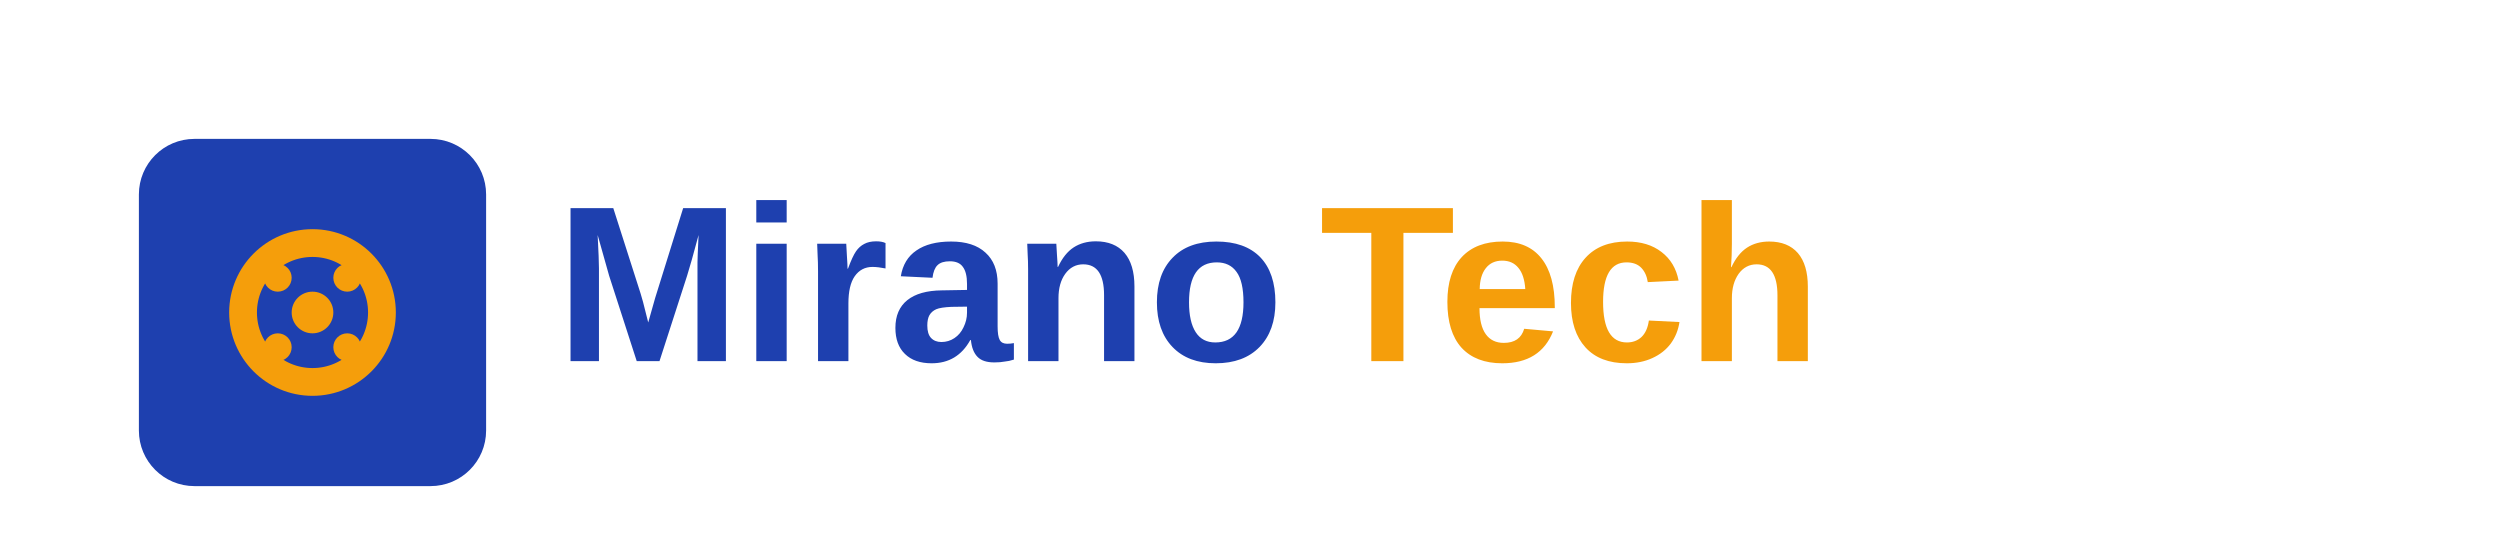
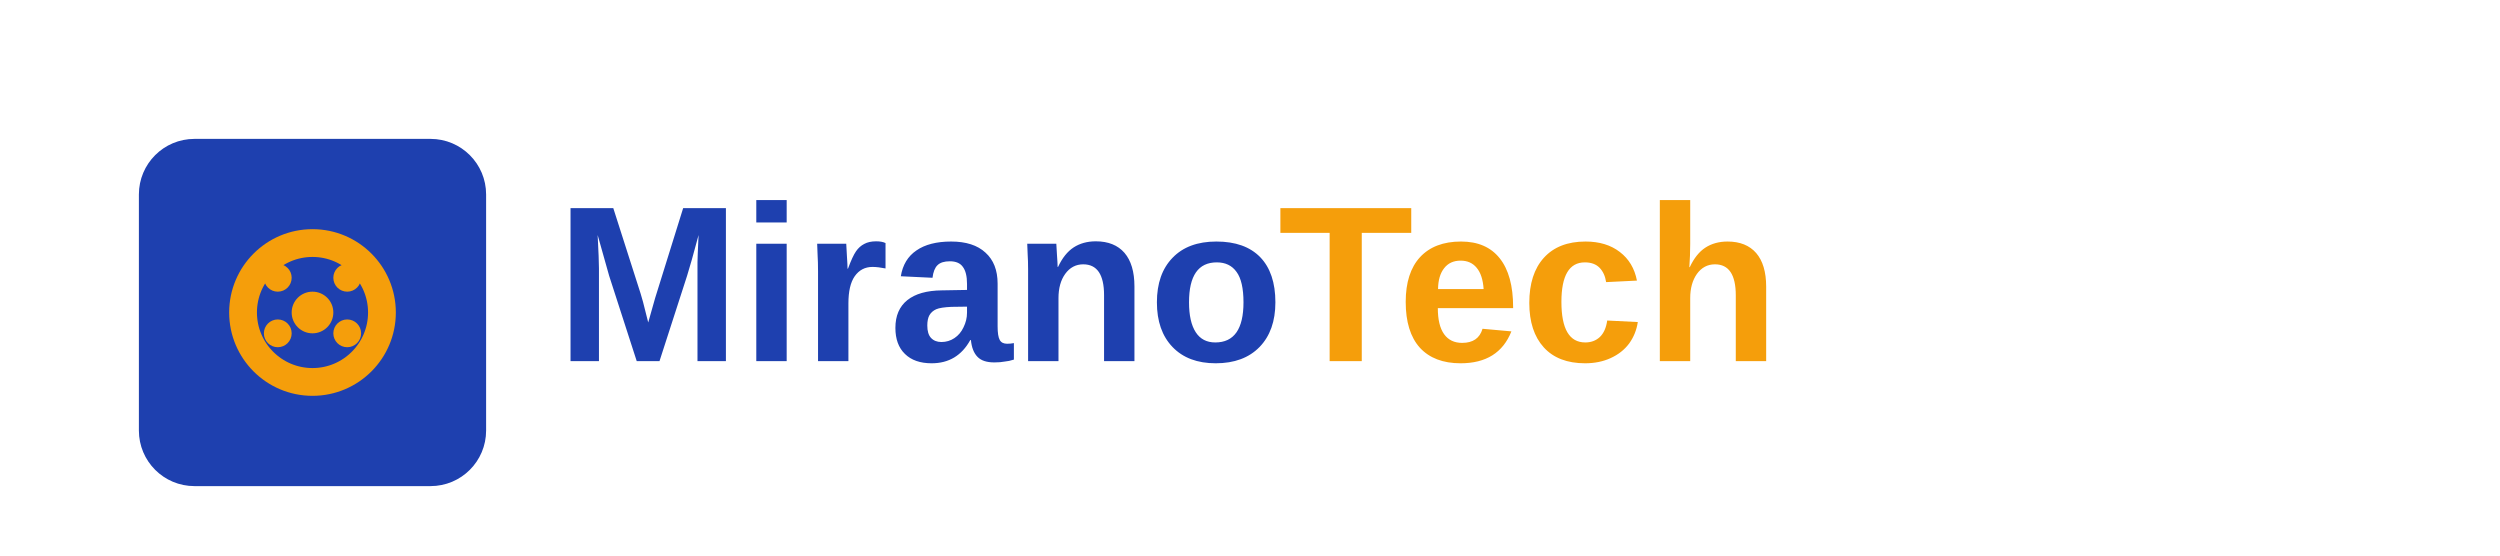
<svg xmlns="http://www.w3.org/2000/svg" width="180" height="40" viewBox="0 0 180 40">
  <g transform="translate(5, 5)">
    <rect x="5" y="5" width="25" height="25" rx="4" fill="#1e40af" />
    <circle cx="17.5" cy="17.5" r="5" fill="none" stroke="#f59e0b" stroke-width="2" />
    <circle cx="17.5" cy="17.5" r="1.5" fill="#f59e0b" />
    <circle cx="15" cy="15" r="1" fill="#f59e0b" />
    <circle cx="20" cy="15" r="1" fill="#f59e0b" />
-     <circle cx="15" cy="20" r="1" fill="#f59e0b" />
-     <circle cx="20" cy="20" r="1" fill="#f59e0b" />
+     <circle cx="15" cy="19" r="1" fill="#f59e0b" />
+     <circle cx="20" cy="19" r="1" fill="#f59e0b" />
  </g>
  <text x="40" y="26" font-family="Arial, sans-serif" font-size="16" font-weight="bold" fill="#1e40af">
    Mirano
  </text>
-   <text x="95" y="26" font-family="Arial, sans-serif" font-size="16" font-weight="bold" fill="#f59e0b">
+   <text x="92" y="26" font-family="Arial, sans-serif" font-size="16" font-weight="bold" fill="#f59e0b">
    Tech
  </text>
</svg>
